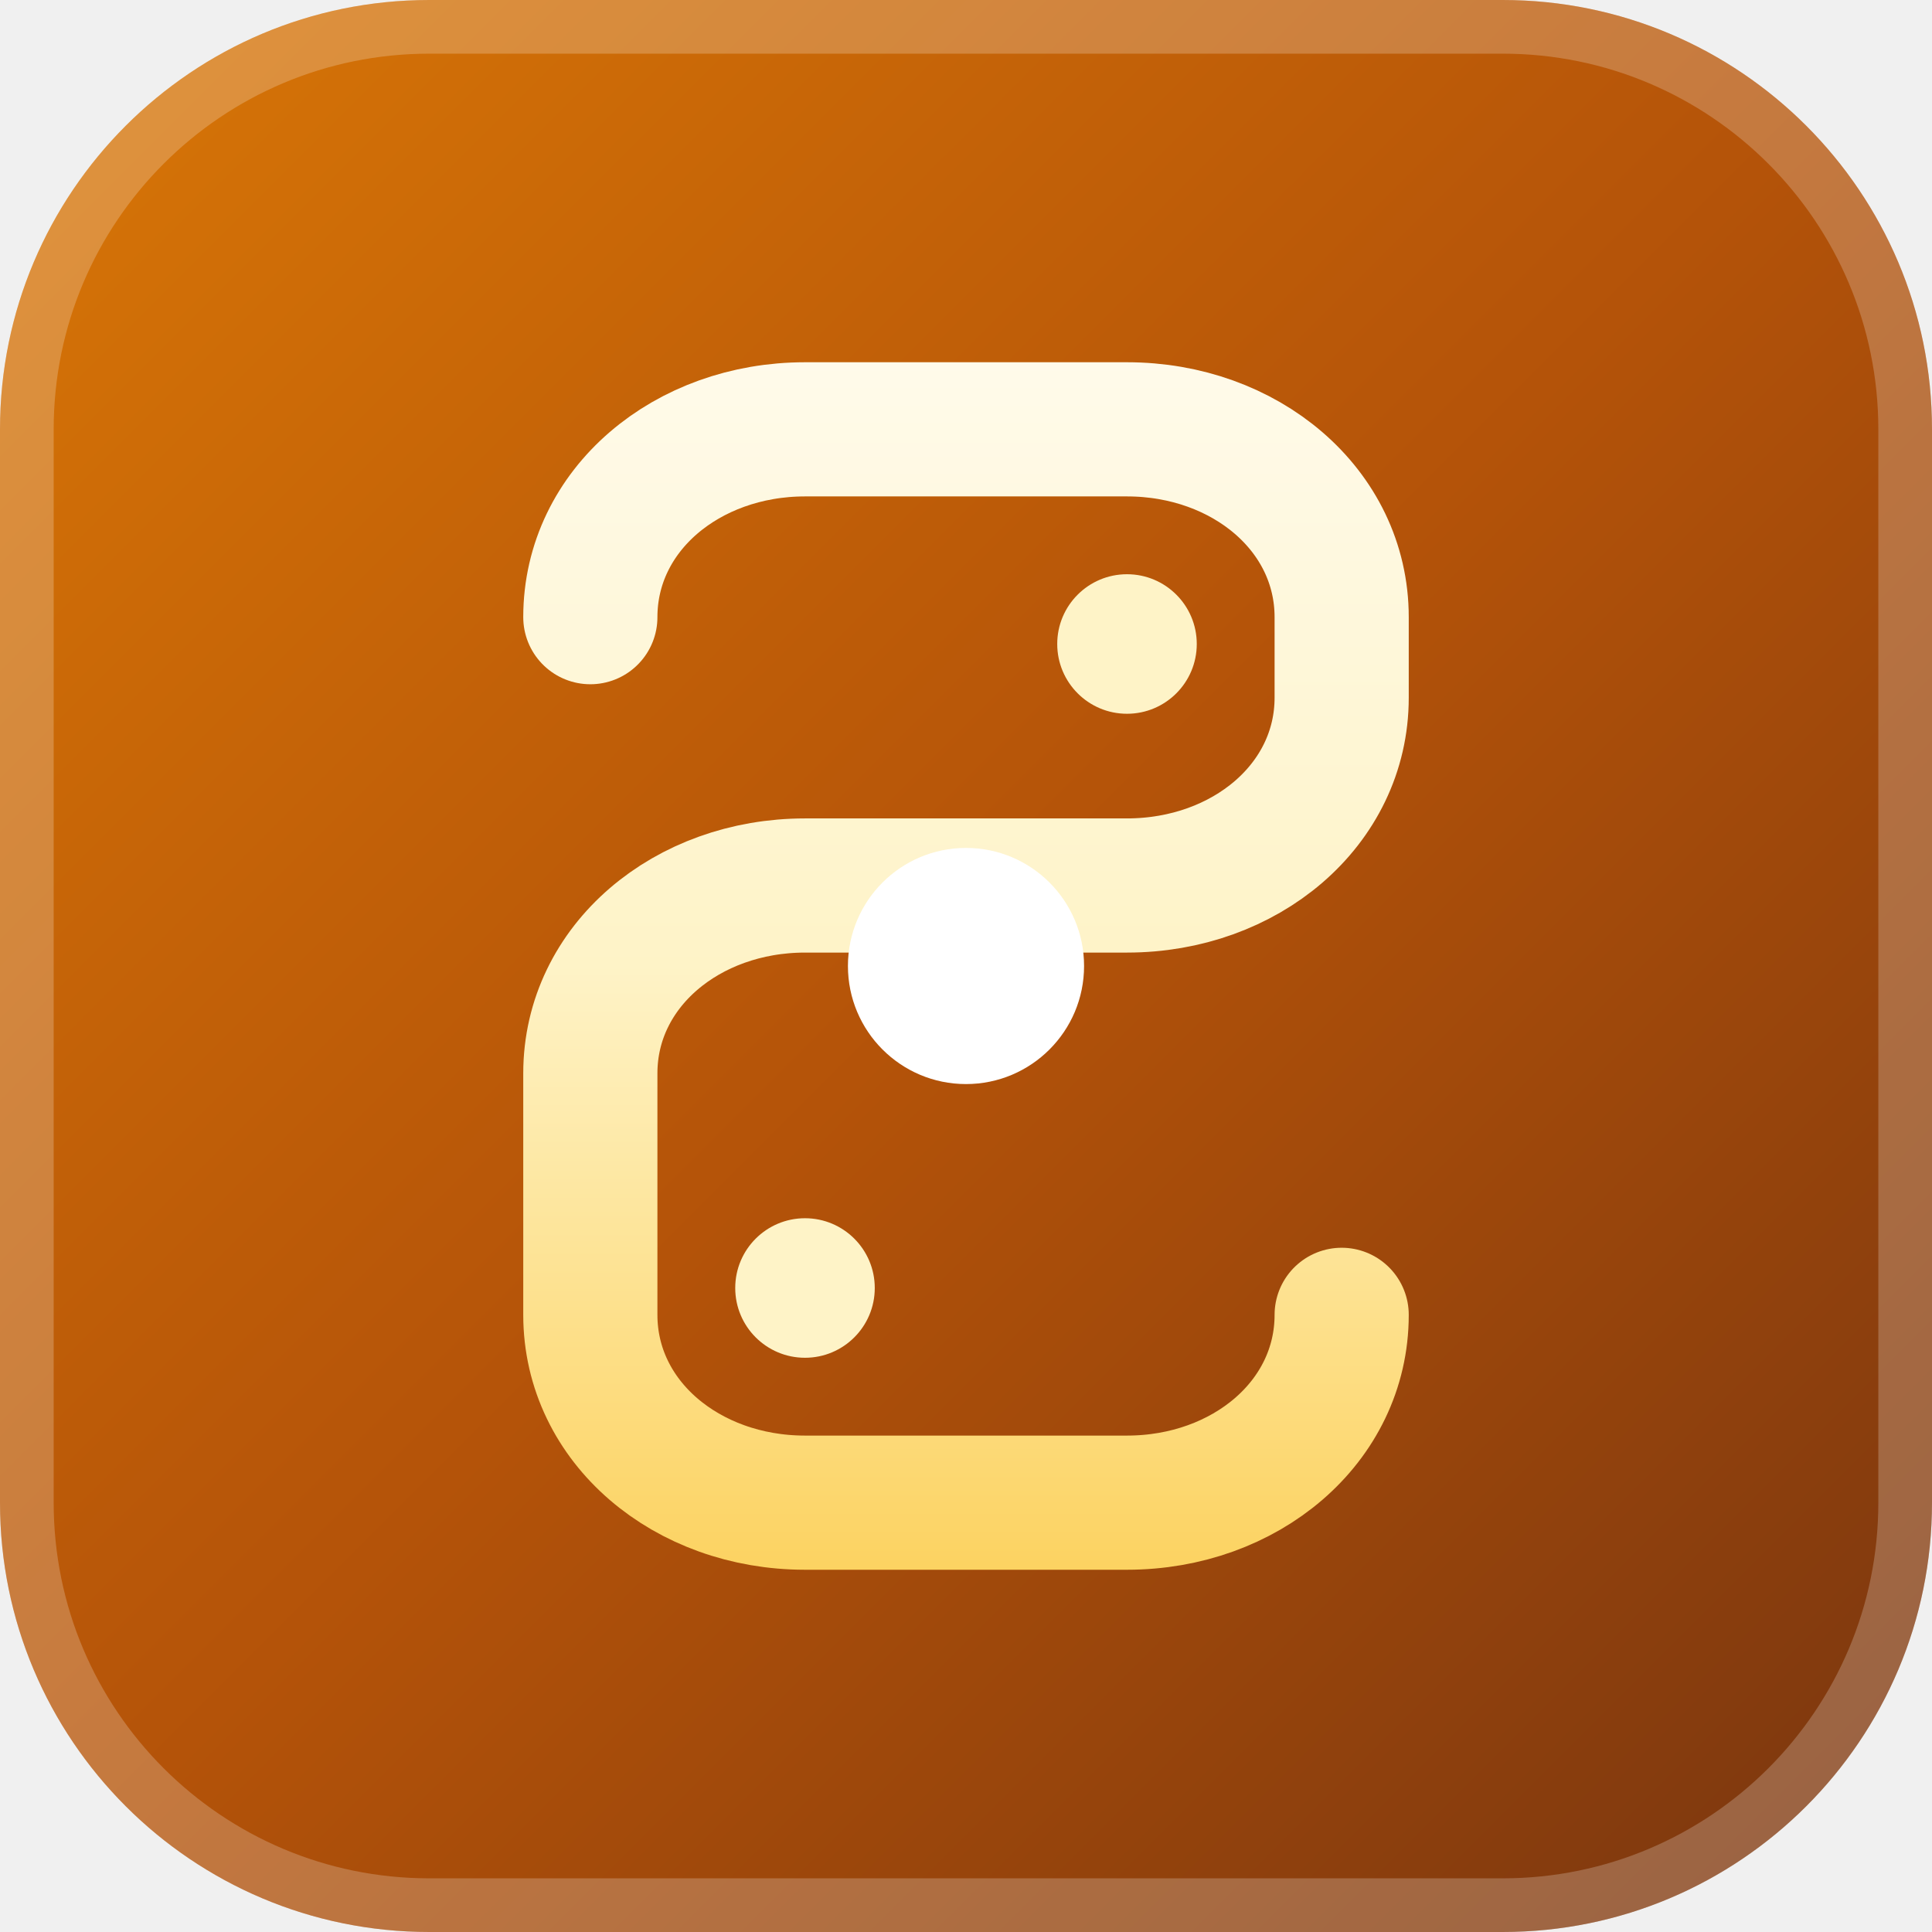
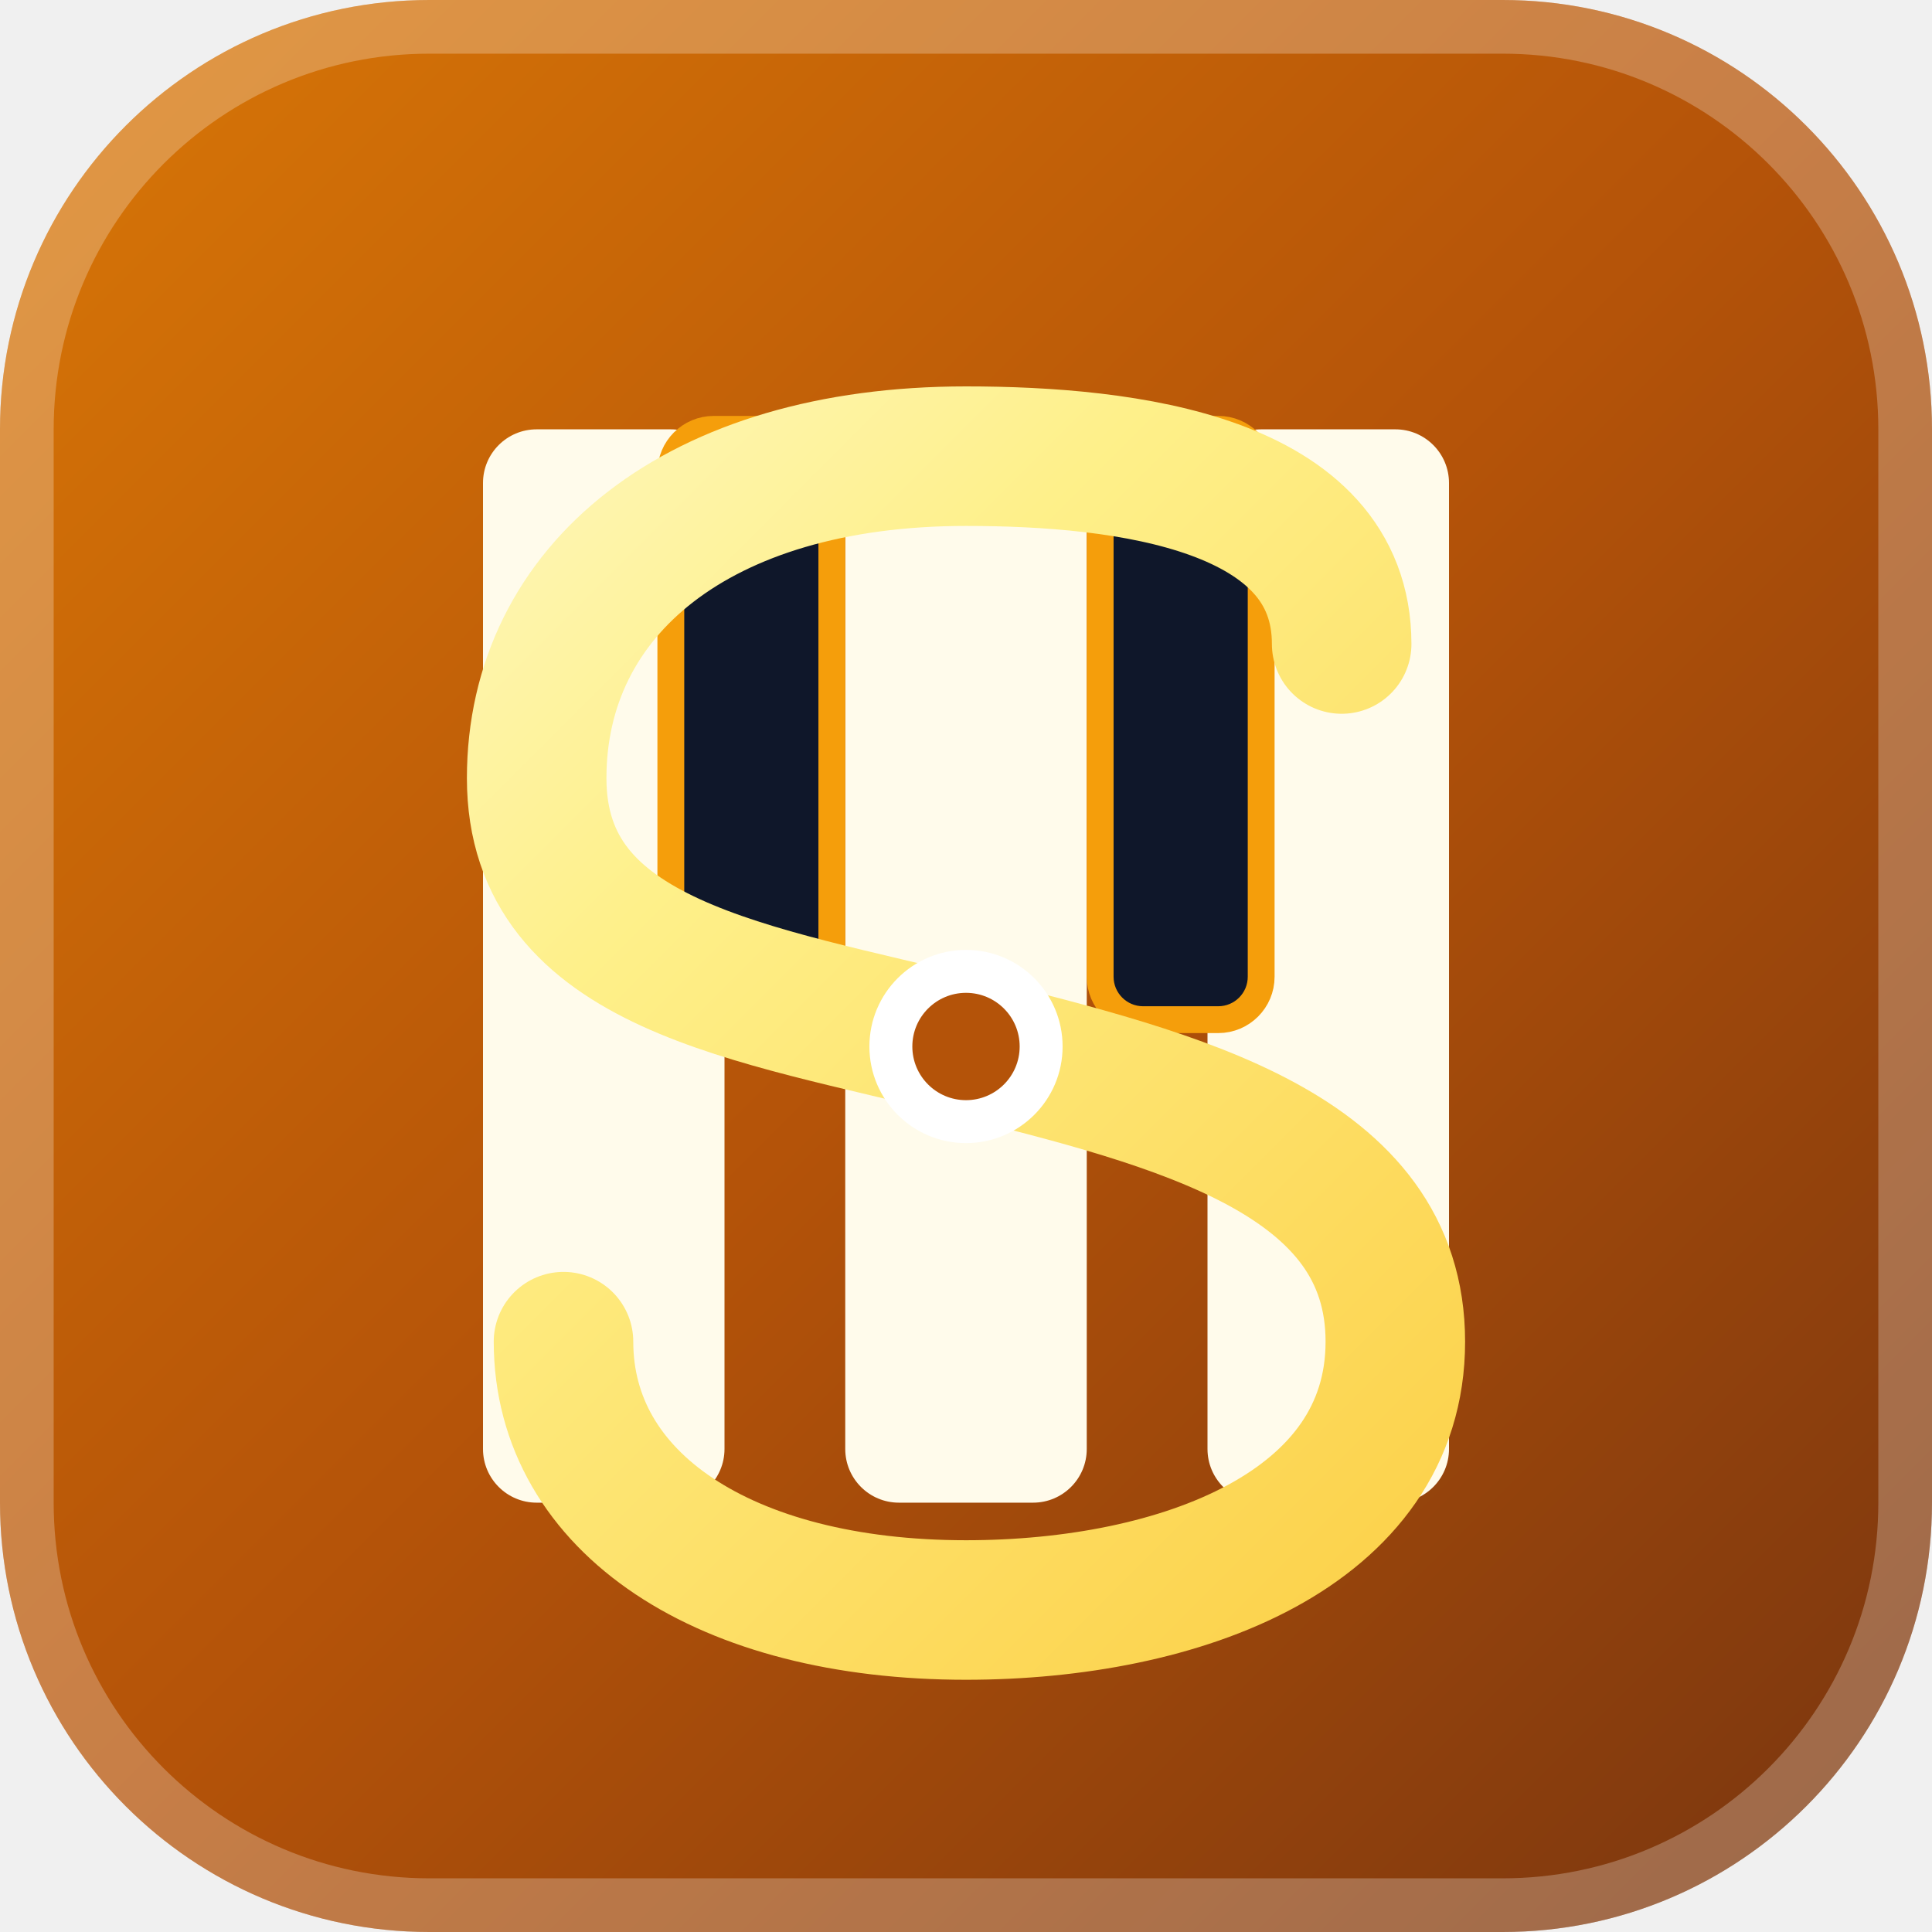
<svg xmlns="http://www.w3.org/2000/svg" viewBox="0 0 36 36" width="36" height="36" fill="none">
  <defs>
-     <linearGradient id="logoBg" x1="0" y1="0" x2="36" y2="36" gradientUnits="userSpaceOnUse">
+     <linearGradient id="favBg" x1="0" y1="0" x2="36" y2="36" gradientUnits="userSpaceOnUse">
      <stop offset="0%" stop-color="#d97706" />
      <stop offset="50%" stop-color="#b45309" />
      <stop offset="100%" stop-color="#78350f" />
    </linearGradient>
-     <linearGradient id="reedGrad" x1="0" y1="0" x2="0" y2="36" gradientUnits="userSpaceOnUse">
+     <linearGradient id="favGold" x1="0" y1="0" x2="36" y2="36" gradientUnits="userSpaceOnUse">
      <stop offset="0%" stop-color="#ffffff" />
-       <stop offset="50%" stop-color="#fef3c7" />
+       <stop offset="40%" stop-color="#fef08a" />
      <stop offset="100%" stop-color="#fbbf24" />
    </linearGradient>
  </defs>
-   <rect width="36" height="36" rx="8" fill="url(#logoBg)" />
-   <rect x="0.5" y="0.5" width="35" height="35" rx="7.5" stroke="rgba(255,255,255,0.22)" />
-   <path d="M11 11.5C11 9.5 12.8 8 15 8H21C23.2 8 25 9.5 25 11.5V13C25 15 23.2 16.5 21 16.5H15C12.8 16.5 11 18 11 20V24.5C11 26.5 12.8 28 15 28H21C23.2 28 25 26.5 25 24.5" stroke="url(#reedGrad)" stroke-width="2.5" stroke-linecap="round" stroke-linejoin="round" />
-   <circle cx="18" cy="18" r="2.2" fill="#ffffff" />
-   <circle cx="21" cy="12" r="1.3" fill="#fef3c7" />
-   <circle cx="15" cy="24" r="1.3" fill="#fef3c7" />
+   <rect width="36" height="36" rx="8" fill="url(#favBg)" />
+   <rect x="0.5" y="0.5" width="35" height="35" rx="7.5" stroke="rgba(255,255,255,0.25)" />
+   <rect x="9" y="8" width="4.5" height="20" rx="1" fill="#fffbeb" />
+   <rect x="15.75" y="8" width="4.5" height="20" rx="1" fill="#fffbeb" />
+   <rect x="22.5" y="8" width="4.5" height="20" rx="1" fill="#fffbeb" />
+   <rect x="12.5" y="8" width="3" height="11" rx="0.8" fill="#0f172a" stroke="#f59e0b" stroke-width="0.5" />
+   <rect x="20.5" y="8" width="3" height="11" rx="0.8" fill="#0f172a" stroke="#f59e0b" stroke-width="0.5" />
+   <path d="M 25 12 C 25 9, 21 8.5, 18 8.5 C 13 8.5, 10 11, 10 14.5 C 10 18, 14 18.5, 18 19.5 C 22 20.5, 26 21.5, 26 25 C 26 28.5, 22 30, 18 30 C 13.5 30, 10.5 28, 10.5 25" stroke="url(#favGold)" stroke-width="2.6" stroke-linecap="round" fill="none" />
+   <circle cx="18" cy="19.5" r="1.8" fill="#ffffff" />
+   <circle cx="18" cy="19.5" r="1" fill="#b45309" />
</svg>
